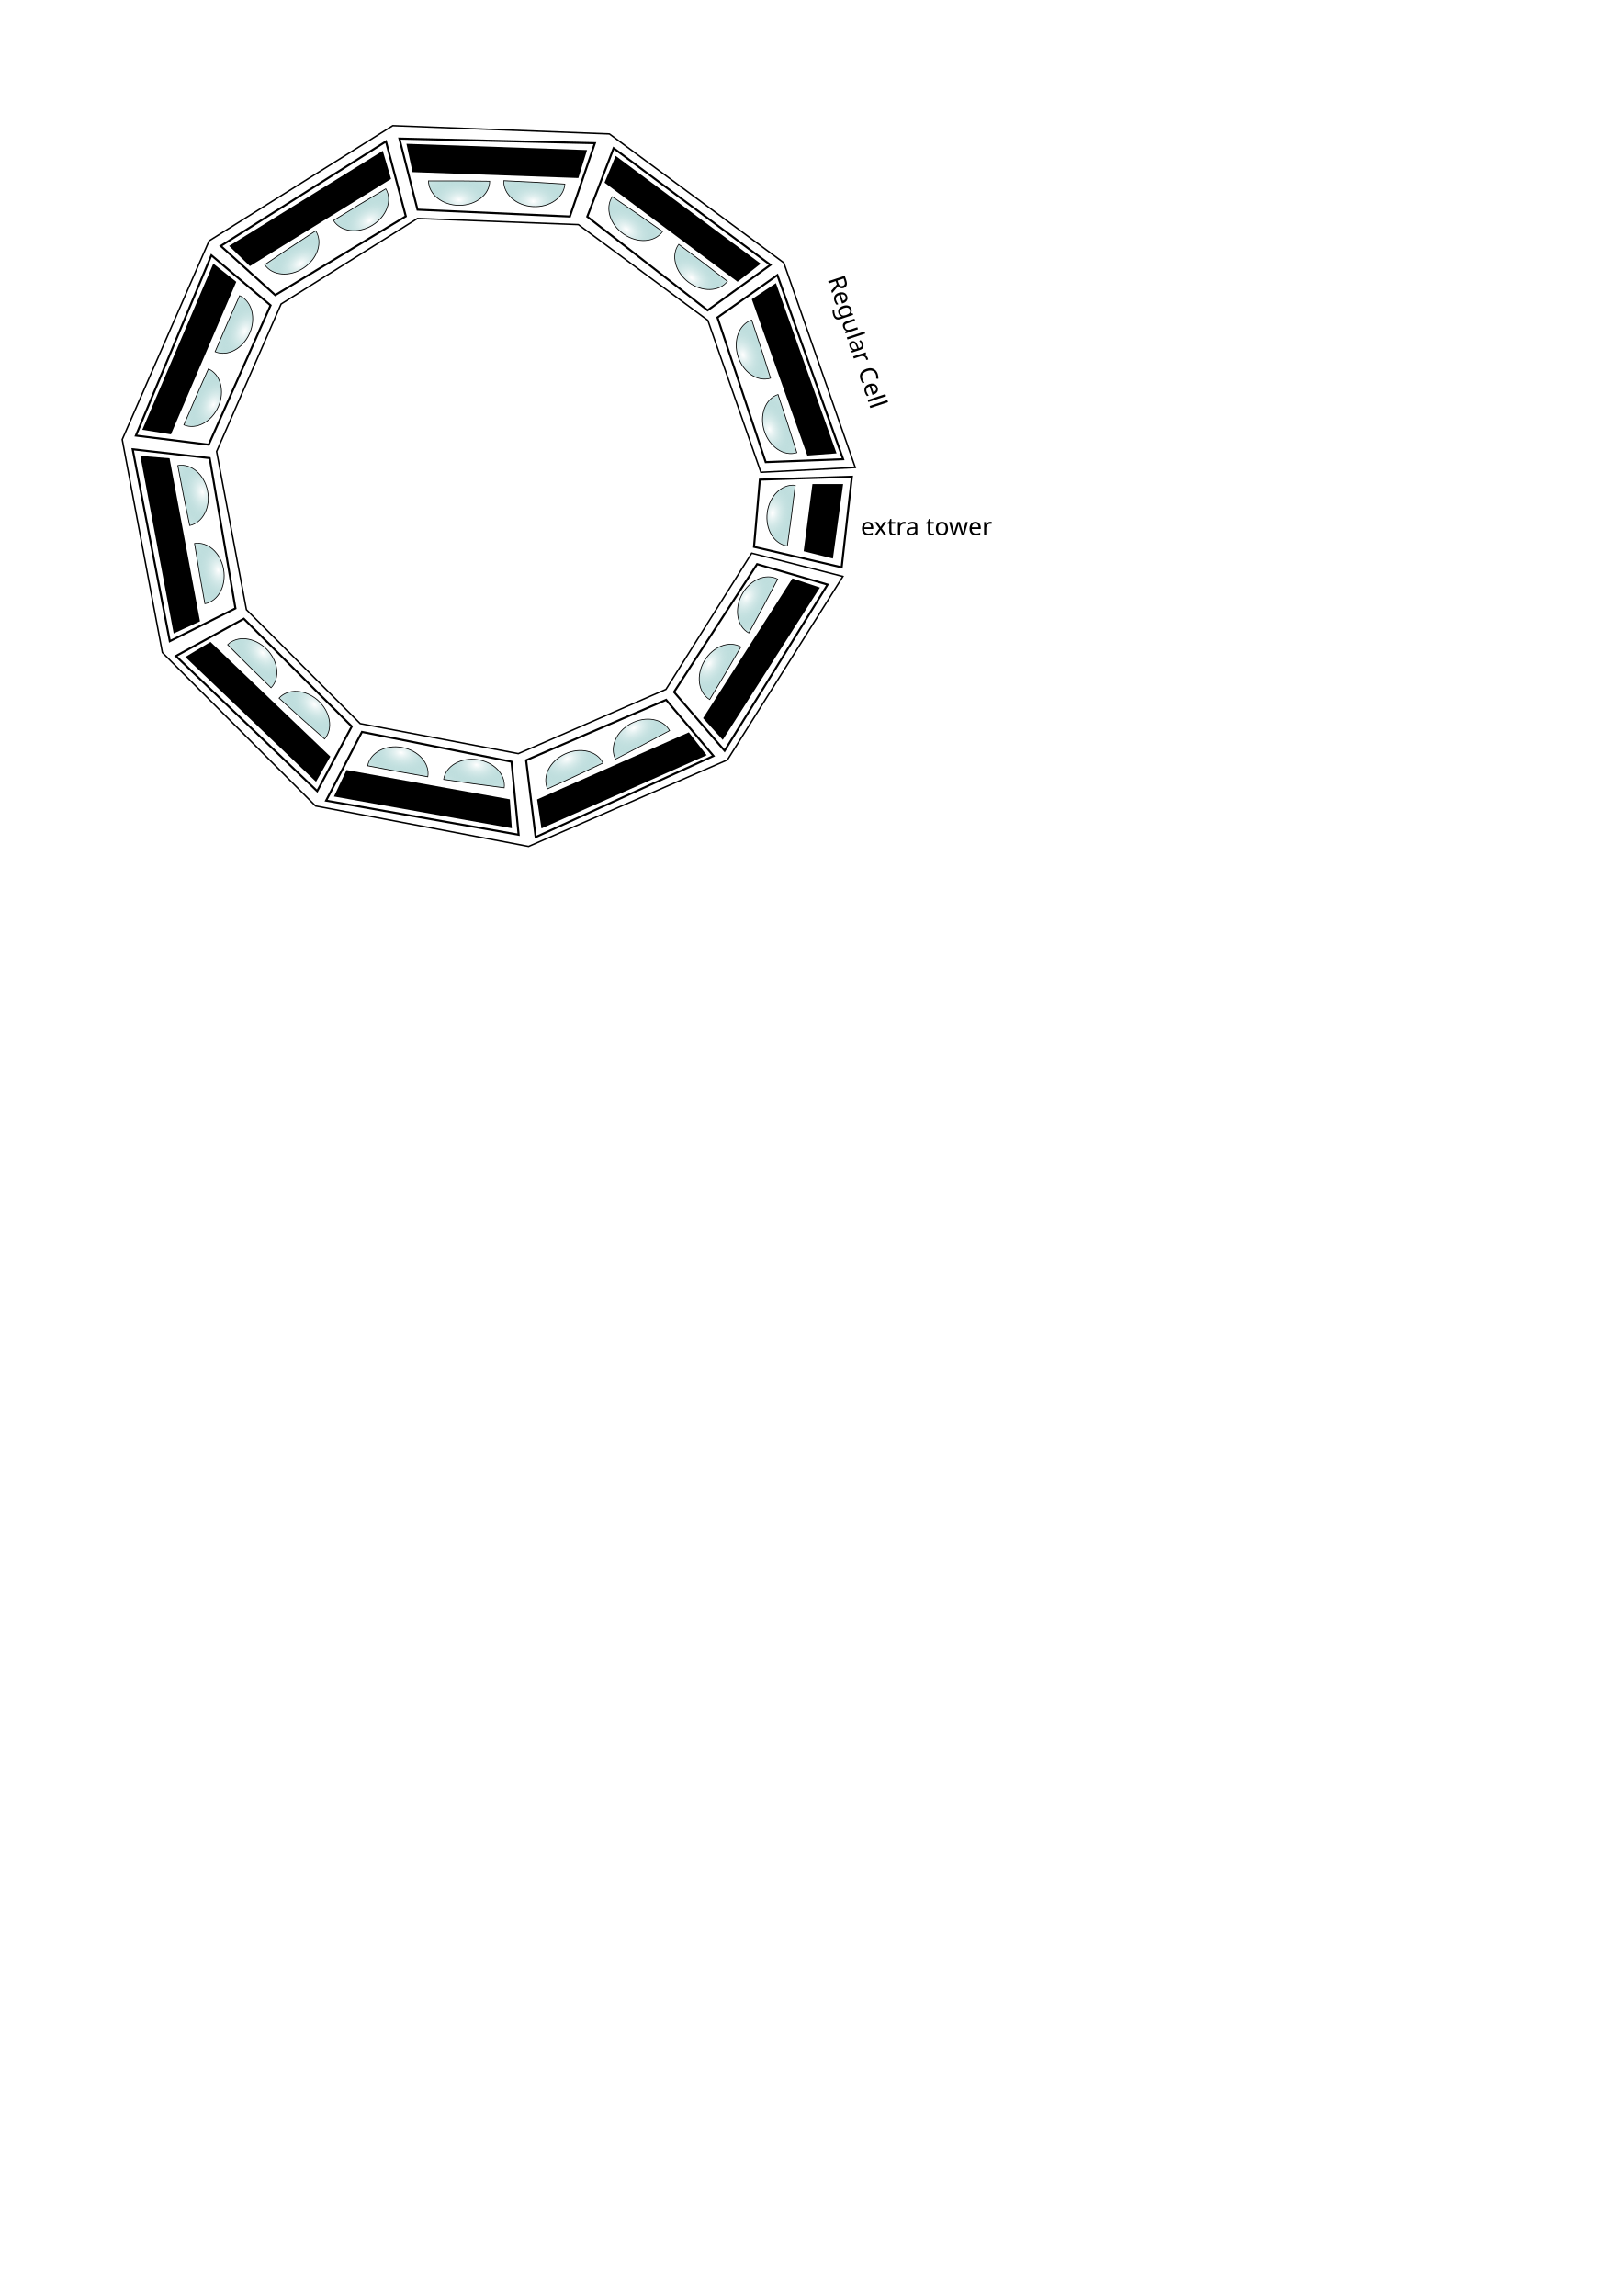
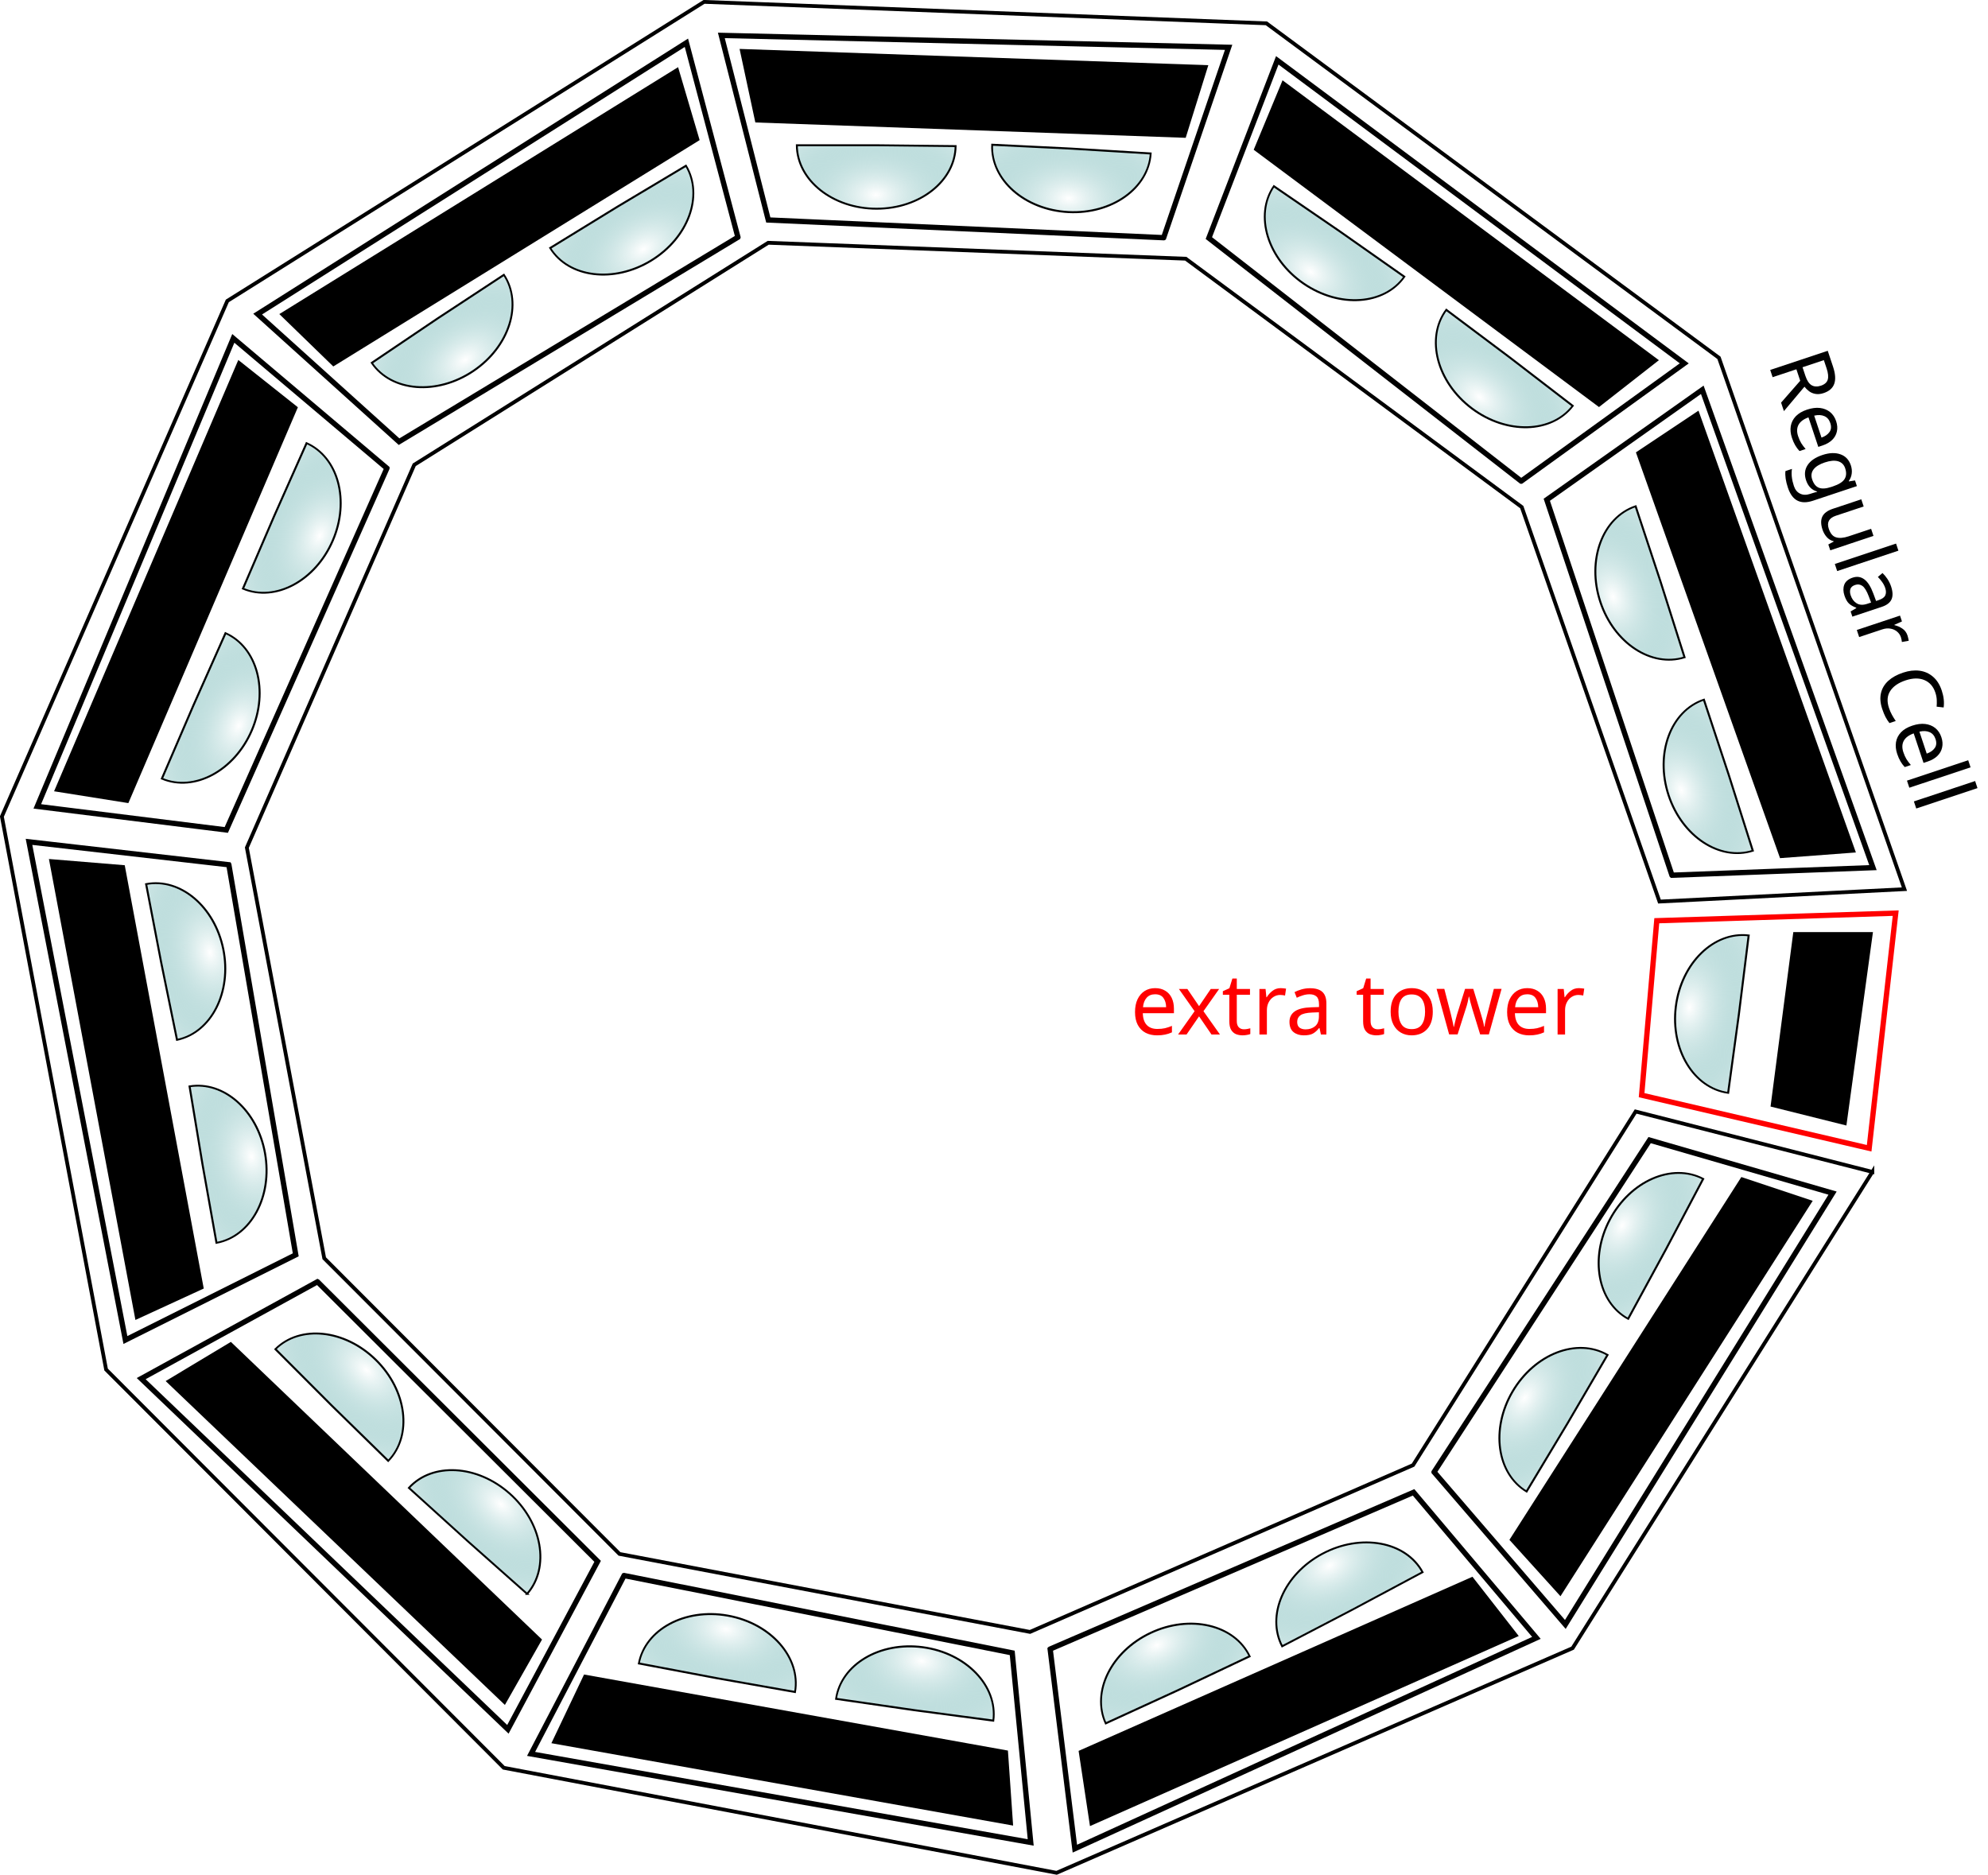
- <svg xmlns="http://www.w3.org/2000/svg" xmlns:xlink="http://www.w3.org/1999/xlink" width="210mm" height="297mm" id="svg19522">
+ <svg xmlns="http://www.w3.org/2000/svg" xmlns:xlink="http://www.w3.org/1999/xlink" width="374.423" height="353.099" id="svg19522" version="1.1">
  <defs id="defs3">
    <linearGradient id="linearGradient10949">
      <stop style="stop-color:#ffffff;stop-opacity:1;" offset="0" id="stop10951" />
      <stop style="stop-color:#007c7a;stop-opacity:0;" offset="1" id="stop10953" />
    </linearGradient>
    <radialGradient xlink:href="#linearGradient10949" id="radialGradient11061" gradientUnits="userSpaceOnUse" gradientTransform="matrix(-6.2963722e-8,-1.081428,1.834868,4.8573744e-6,384.391,635.791)" cx="337.06" cy="-38.792" fx="337.06" fy="-38.792" r="44.427" />
-     <marker orient="auto" refY="0.0" refX="0.0" id="Arrow1Lend" style="overflow:visible;">
-       <path id="path3542" d="M 0.0,0.0 L 5.0,-5.0 L -12.5,0.0 L 5.0,5.0 L 0.0,0.0 z " style="fill-rule:evenodd;stroke:#000000;stroke-width:1.0pt;marker-start:none;" transform="scale(0.8) rotate(180) translate(12.5,0)" />
+     <marker orient="auto" refY="0" refX="0" id="Arrow1Lend" style="overflow:visible">
+       <path id="path3542" d="M 0,0 5,-5 -12.5,0 5,5 0,0 z" style="fill-rule:evenodd;stroke:#000000;stroke-width:1pt;marker-start:none" transform="matrix(-0.8,0,0,-0.8,-10,0)" />
    </marker>
    <radialGradient xlink:href="#linearGradient10949" id="radialGradient3945" gradientUnits="userSpaceOnUse" gradientTransform="matrix(-6.2963722e-8,-1.081428,1.834868,4.8573744e-6,384.391,635.791)" cx="337.06" cy="-38.792" fx="337.06" fy="-38.792" r="44.427" />
    <radialGradient xlink:href="#linearGradient10949" id="radialGradient3949" gradientUnits="userSpaceOnUse" gradientTransform="matrix(-6.2963722e-8,-1.081428,1.834868,4.8573744e-6,384.391,635.791)" cx="337.06" cy="-38.792" fx="337.06" fy="-38.792" r="44.427" />
    <radialGradient xlink:href="#linearGradient10949" id="radialGradient3953" gradientUnits="userSpaceOnUse" gradientTransform="matrix(-6.2963722e-8,-1.081428,1.834868,4.8573744e-6,384.391,635.791)" cx="337.06" cy="-38.792" fx="337.06" fy="-38.792" r="44.427" />
    <radialGradient xlink:href="#linearGradient10949" id="radialGradient3957" gradientUnits="userSpaceOnUse" gradientTransform="matrix(-6.2963722e-8,-1.081428,1.834868,4.8573744e-6,384.391,635.791)" cx="337.06" cy="-38.792" fx="337.06" fy="-38.792" r="44.427" />
    <radialGradient xlink:href="#linearGradient10949" id="radialGradient3967" gradientUnits="userSpaceOnUse" gradientTransform="matrix(-6.2963722e-8,-1.081428,1.834868,4.8573744e-6,384.391,635.791)" cx="337.06" cy="-38.792" fx="337.06" fy="-38.792" r="44.427" />
    <radialGradient xlink:href="#linearGradient10949" id="radialGradient3971" gradientUnits="userSpaceOnUse" gradientTransform="matrix(-6.2963722e-8,-1.081428,1.834868,4.8573744e-6,384.391,635.791)" cx="337.06" cy="-38.792" fx="337.06" fy="-38.792" r="44.427" />
    <radialGradient xlink:href="#linearGradient10949" id="radialGradient3973" gradientUnits="userSpaceOnUse" gradientTransform="matrix(-6.2963722e-8,-1.081428,1.834868,4.8573744e-6,384.391,635.791)" cx="337.06" cy="-38.792" fx="337.06" fy="-38.792" r="44.427" />
-     <radialGradient xlink:href="#linearGradient10949" id="radialGradient3976" gradientUnits="userSpaceOnUse" gradientTransform="matrix(3.2449567e-3,-0.4116018,-0.6246748,-4.922882e-3,199.0293,236.3524)" cx="337.06" cy="-38.792" fx="337.06" fy="-38.792" r="44.427" />
+     <radialGradient xlink:href="#linearGradient10949" id="radialGradient3976" gradientUnits="userSpaceOnUse" gradientTransform="matrix(0.00324496,-0.4116018,-0.6246748,-0.00492288,199.0293,236.3524)" cx="337.06" cy="-38.792" fx="337.06" fy="-38.792" r="44.427" />
    <radialGradient xlink:href="#linearGradient10949" id="radialGradient3994" gradientUnits="userSpaceOnUse" gradientTransform="matrix(-6.2963722e-8,-1.081428,1.834868,4.8573744e-6,384.391,635.791)" cx="337.06" cy="-38.792" fx="337.06" fy="-38.792" r="44.427" />
    <radialGradient xlink:href="#linearGradient10949" id="radialGradient3996" gradientUnits="userSpaceOnUse" gradientTransform="matrix(-6.2963722e-8,-1.081428,1.834868,4.8573744e-6,384.391,635.791)" cx="337.06" cy="-38.792" fx="337.06" fy="-38.792" r="44.427" />
    <radialGradient xlink:href="#linearGradient10949" id="radialGradient3998" gradientUnits="userSpaceOnUse" gradientTransform="matrix(-6.2963722e-8,-1.081428,1.834868,4.8573744e-6,384.391,635.791)" cx="337.06" cy="-38.792" fx="337.06" fy="-38.792" r="44.427" />
    <radialGradient xlink:href="#linearGradient10949" id="radialGradient4000" gradientUnits="userSpaceOnUse" gradientTransform="matrix(-6.2963722e-8,-1.081428,1.834868,4.8573744e-6,384.391,635.791)" cx="337.06" cy="-38.792" fx="337.06" fy="-38.792" r="44.427" />
    <radialGradient xlink:href="#linearGradient10949" id="radialGradient4002" gradientUnits="userSpaceOnUse" gradientTransform="matrix(-6.2963722e-8,-1.081428,1.834868,4.8573744e-6,384.391,635.791)" cx="337.06" cy="-38.792" fx="337.06" fy="-38.792" r="44.427" />
    <radialGradient xlink:href="#linearGradient10949" id="radialGradient4004" gradientUnits="userSpaceOnUse" gradientTransform="matrix(-0.275529,0.3057947,0.4640958,0.4181601,264.6177,257.5565)" cx="337.06" cy="-38.792" fx="337.06" fy="-38.792" r="44.427" />
    <radialGradient xlink:href="#linearGradient10949" id="radialGradient4006" gradientUnits="userSpaceOnUse" gradientTransform="matrix(-6.2963722e-8,-1.081428,1.834868,4.8573744e-6,384.391,635.791)" cx="337.06" cy="-38.792" fx="337.06" fy="-38.792" r="44.427" />
    <radialGradient xlink:href="#linearGradient10949" id="radialGradient4008" gradientUnits="userSpaceOnUse" gradientTransform="matrix(-6.2963722e-8,-1.081428,1.834868,4.8573744e-6,384.391,635.791)" cx="337.06" cy="-38.792" fx="337.06" fy="-38.792" r="44.427" />
    <radialGradient xlink:href="#linearGradient10949" id="radialGradient4018" gradientUnits="userSpaceOnUse" gradientTransform="matrix(-6.2963722e-8,-1.081428,1.834868,4.8573744e-6,384.391,635.791)" cx="337.06" cy="-38.792" fx="337.06" fy="-38.792" r="44.427" />
    <radialGradient xlink:href="#linearGradient10949" id="radialGradient4020" gradientUnits="userSpaceOnUse" gradientTransform="matrix(0.1912603,0.3644806,0.5531595,-0.2902711,266.7622,221.8548)" cx="337.06" cy="-38.792" fx="337.06" fy="-38.792" r="44.427" />
    <radialGradient xlink:href="#linearGradient10949" id="radialGradient4022" gradientUnits="userSpaceOnUse" gradientTransform="matrix(-6.2963722e-8,-1.081428,1.834868,4.8573744e-6,384.391,635.791)" cx="337.06" cy="-38.792" fx="337.06" fy="-38.792" r="44.427" />
    <radialGradient xlink:href="#linearGradient10949" id="radialGradient4024" gradientUnits="userSpaceOnUse" gradientTransform="matrix(-6.2963722e-8,-1.081428,1.834868,4.8573744e-6,384.391,635.791)" cx="337.06" cy="-38.792" fx="337.06" fy="-38.792" r="44.427" />
  </defs>
-   <g id="layer1">
-     <path id="path20043" style="fill:none;fill-opacity:1;stroke:#000000;stroke-width:0.709;stroke-miterlimit:4;stroke-dashoffset:0;stroke-opacity:1;stroke-dasharray:none" d="M 412.033,281.815 L 367.45,270.438 L 325.53,337.042 L 253.375,368.458 L 176.06,353.769 L 120.454,298.079 L 105.882,220.743 L 137.407,148.635 L 204.074,106.815 L 282.714,109.817 L 345.999,156.597 L 371.935,230.898 L 418.074,228.561 L 383.142,128.49 L 297.908,65.485 L 191.992,61.442 L 102.202,117.766 L 59.743,214.883 L 79.37,319.043 L 154.262,394.048 L 258.392,413.832 L 355.574,371.519 L 412.033,281.815 z" />
-     <path style="fill:none;fill-rule:evenodd;stroke:#000000;stroke-width:1px;stroke-linecap:butt;stroke-linejoin:miter;stroke-opacity:1" d="M 374.286,225.934 L 412.143,224.505 L 380,134.505 L 350.714,155.219 L 374.286,225.934 z" id="path20051" />
+   <g id="layer1" transform="translate(-59.38877,-61.08728)">
+     <path id="path20043" style="fill:none;stroke:#000000;stroke-width:0.709;stroke-miterlimit:4;stroke-opacity:1;stroke-dasharray:none;stroke-dashoffset:0" d="m 412.033,281.815 -44.583,-11.377 -41.92,66.604 -72.155,31.416 -77.315,-14.689 -55.606,-55.69 -14.573,-77.337 31.525,-72.108 66.667,-41.82 78.641,3.002 63.285,46.78 25.936,74.301 46.139,-2.337 -34.932,-100.072 -85.234,-63.005 -105.916,-4.043 -89.789,56.324 -42.459,97.117 19.627,104.16 74.892,75.005 104.13,19.784 97.181,-42.313 56.459,-89.704 z" />
+     <path style="fill:none;stroke:#000000;stroke-width:1px;stroke-linecap:butt;stroke-linejoin:miter;stroke-opacity:1" d="m 374.286,225.934 37.857,-1.429 -32.143,-90 -29.286,20.714 23.571,70.714 z" id="path20051" />
    <use x="0" y="0" xlink:href="#path20051" id="use20053" transform="matrix(0.8321967,-0.5544805,0.5544805,0.8321967,-90.86321,171.2198)" width="744.094" height="1052.362" />
    <use x="0" y="0" xlink:href="#path20051" id="use20055" transform="matrix(0.3583753,-0.9335777,0.9335777,0.3583753,-66.50631,374.312)" width="744.094" height="1052.362" />
    <use x="0" y="0" xlink:href="#use20053" id="use20057" transform="matrix(0.3583753,-0.9335777,0.9335777,0.3583753,-67.2206,374.312)" width="744.094" height="1052.362" />
    <use x="0" y="0" xlink:href="#path20051" id="use20059" transform="matrix(-0.7387183,-0.6740142,0.6740142,-0.7387183,256.4686,568.4565)" width="744.094" height="1052.362" />
    <use x="0" y="0" xlink:href="#use20053" id="use20061" transform="matrix(-0.7387183,-0.6740142,0.6740142,-0.7387183,255.7543,569.1708)" width="744.094" height="1052.362" />
    <use x="0" y="0" xlink:href="#use20055" id="use20063" transform="matrix(-0.7387183,-0.6740142,0.6740142,-0.7387183,253.6115,568.4565)" width="744.094" height="1052.362" />
    <use x="0" y="0" xlink:href="#use20057" id="use20065" transform="matrix(-0.7387183,-0.6740142,0.6740142,-0.7387183,252.1829,569.6759)" width="744.094" height="1052.362" />
    <use x="0" y="0" xlink:href="#use20063" id="use20067" transform="matrix(0.370211,-0.9289478,0.9289478,0.370211,-67.96181,370.412)" width="744.094" height="1052.362" />
    <use x="0" y="0" xlink:href="#use20065" id="use20069" transform="matrix(0.370211,-0.9289478,0.9289478,0.370211,-68.431,370.225)" width="744.094" height="1052.362" />
-     <path style="fill:none;fill-rule:evenodd;stroke:#000000;stroke-width:1px;stroke-linecap:butt;stroke-linejoin:miter;stroke-opacity:1" d="M 371.429,234.505 L 416.429,233.076 L 411.429,277.362 L 368.571,267.362 L 371.429,234.505 z" id="path20071" />
-     <text xml:space="preserve" style="font-size:12px;font-style:normal;font-variant:normal;font-weight:normal;font-stretch:normal;fill:#000000;fill-opacity:1;stroke:none;stroke-width:1px;stroke-linecap:butt;stroke-linejoin:miter;stroke-opacity:1;font-family:Sans;-inkscape-font-specification:Sans" x="257.235" y="-340.621" id="text21644" transform="matrix(0.3159357,0.9487806,-0.9487806,0.3159357,0,0)">
-       <tspan id="tspan21646" x="257.235" y="-340.621">Regular Cell</tspan>
+     <path style="fill:none;stroke:#ff0000;stroke-width:1px;stroke-linecap:butt;stroke-linejoin:miter;stroke-opacity:1" d="m 371.429,234.505 45,-1.429 -5,44.286 -42.857,-10 2.857,-32.857 z" id="path20071" />
+     <text xml:space="preserve" style="font-size:12px;font-style:normal;font-variant:normal;font-weight:normal;font-stretch:normal;fill:#000000;fill-opacity:1;stroke:none;font-family:Sans;-inkscape-font-specification:Sans" x="246.622" y="-331.356" id="text21644" transform="matrix(0.3159357,0.9487806,-0.9487806,0.3159357,0,0)">
+       <tspan id="tspan21646" x="246.622" y="-331.356" style="font-size:16px">Regular Cell</tspan>
    </text>
-     <text xml:space="preserve" style="font-size:12px;font-style:normal;font-variant:normal;font-weight:normal;font-stretch:normal;fill:#000000;fill-opacity:1;stroke:none;stroke-width:1px;stroke-linecap:butt;stroke-linejoin:miter;stroke-opacity:1;font-family:Sans;-inkscape-font-specification:Sans" x="420.714" y="261.648" id="text21648">
-       <tspan id="tspan21650" x="420.714" y="261.648">extra tower</tspan>
+     <text xml:space="preserve" style="font-size:12px;font-style:normal;font-variant:normal;font-weight:normal;font-stretch:normal;fill:#ff0000;fill-opacity:1;stroke:none;font-family:Sans;-inkscape-font-specification:Sans" x="272.286" y="255.934" id="text21648">
+       <tspan id="tspan21650" x="272.286" y="255.934" style="font-size:16px;fill:#ff0000">extra tower</tspan>
    </text>
    <use x="0" y="0" xlink:href="#use11079" id="use11091" transform="matrix(-1,0,0,1,1034.601,-834.2857)" width="744.094" height="1052.362" />
    <use x="0" y="0" xlink:href="#use11079" id="use3136" transform="matrix(-1,0,0,1,964.6009,-875)" width="744.094" height="1052.362" />
    <use x="0" y="0" xlink:href="#use11079" id="use3138" transform="matrix(-1,0,0,1,1028.172,-815.7143)" width="744.094" height="1052.362" />
    <use x="0" y="0" xlink:href="#use10963" id="use10965" transform="translate(252.1429,-789.2857)" width="744.094" height="1052.362" />
-     <path style="fill:url(#radialGradient11061);fill-opacity:1;stroke:#000000;stroke-width:0.999;stroke-miterlimit:4;stroke-dasharray:none;stroke-dashoffset:0;stroke-opacity:1" id="path10947" d="M 357.14,246.994 A 43.929,31.429 0 0 1 269.286,246.78 L 313.214,246.648 z" transform="matrix(4.4957227e-2,-0.3374759,-0.3772883,-5.0260896e-2,465.8703,370.2106)" />
-     <path style="opacity:1;fill:#000000;fill-opacity:1;fill-rule:nonzero;stroke:none;stroke-width:0.7;stroke-linecap:round;stroke-linejoin:round;stroke-miterlimit:4;stroke-dasharray:none;stroke-dashoffset:0;stroke-opacity:1" d="M 367.5,146.291 L 379.286,138.434 L 408.929,221.648 L 394.643,222.719 L 367.5,146.291 z" id="path3144" />
-     <path id="path3922" d="M 295.513,89.294 L 300.947,76.213 L 371.829,128.929 L 360.546,137.758 L 295.513,89.294 z" style="opacity:1;fill:#000000;fill-opacity:1;fill-rule:nonzero;stroke:none;stroke-width:0.7;stroke-linecap:round;stroke-linejoin:round;stroke-miterlimit:4;stroke-dasharray:none;stroke-dashoffset:0;stroke-opacity:1" />
-     <path id="path3927" d="M 201.651,84.153 L 198.683,70.302 L 286.967,73.367 L 282.705,87.044 L 201.651,84.153 z" style="opacity:1;fill:#000000;fill-opacity:1;fill-rule:nonzero;stroke:none;stroke-width:0.7;stroke-linecap:round;stroke-linejoin:round;stroke-miterlimit:4;stroke-dasharray:none;stroke-dashoffset:0;stroke-opacity:1" />
-     <path style="opacity:1;fill:#000000;fill-opacity:1;fill-rule:nonzero;stroke:none;stroke-width:0.7;stroke-linecap:round;stroke-linejoin:round;stroke-miterlimit:4;stroke-dasharray:none;stroke-dashoffset:0;stroke-opacity:1" d="M 122.161,130.109 L 111.998,120.243 L 187.102,73.738 L 191.158,87.478 L 122.161,130.109 z" id="path3929" />
-     <path id="path3931" d="M 83.564,212.351 L 69.576,210.124 L 104.272,128.887 L 115.492,137.794 L 83.564,212.351 z" style="opacity:1;fill:#000000;fill-opacity:1;fill-rule:nonzero;stroke:none;stroke-width:0.7;stroke-linecap:round;stroke-linejoin:round;stroke-miterlimit:4;stroke-dasharray:none;stroke-dashoffset:0;stroke-opacity:1" />
-     <path style="opacity:1;fill:#000000;fill-opacity:1;fill-rule:nonzero;stroke:none;stroke-width:0.7;stroke-linecap:round;stroke-linejoin:round;stroke-miterlimit:4;stroke-dasharray:none;stroke-dashoffset:0;stroke-opacity:1" d="M 97.762,303.78 L 84.894,309.701 L 68.604,222.88 L 82.882,224.051 L 97.762,303.78 z" id="path3933" />
-     <path style="opacity:1;fill:#000000;fill-opacity:1;fill-rule:nonzero;stroke:none;stroke-width:0.7;stroke-linecap:round;stroke-linejoin:round;stroke-miterlimit:4;stroke-dasharray:none;stroke-dashoffset:0;stroke-opacity:1" d="M 161.475,369.896 L 154.48,382.213 L 90.59,321.209 L 102.869,313.83 L 161.475,369.896 z" id="path3935" />
-     <path id="path3937" d="M 249.222,390.805 L 250.202,404.935 L 163.239,389.417 L 169.392,376.48 L 249.222,390.805 z" style="opacity:1;fill:#000000;fill-opacity:1;fill-rule:nonzero;stroke:none;stroke-width:0.7;stroke-linecap:round;stroke-linejoin:round;stroke-miterlimit:4;stroke-dasharray:none;stroke-dashoffset:0;stroke-opacity:1" />
-     <path id="path3939" d="M 336.713,358.067 L 345.432,369.23 L 264.676,405.032 L 262.536,390.867 L 336.713,358.067 z" style="opacity:1;fill:#000000;fill-opacity:1;fill-rule:nonzero;stroke:none;stroke-width:0.7;stroke-linecap:round;stroke-linejoin:round;stroke-miterlimit:4;stroke-dasharray:none;stroke-dashoffset:0;stroke-opacity:1" />
-     <path style="opacity:1;fill:#000000;fill-opacity:1;fill-rule:nonzero;stroke:none;stroke-width:0.7;stroke-linecap:round;stroke-linejoin:round;stroke-miterlimit:4;stroke-dasharray:none;stroke-dashoffset:0;stroke-opacity:1" d="M 387.358,282.779 L 400.795,287.262 L 353.289,361.737 L 343.676,351.116 L 387.358,282.779 z" id="path3941" />
-     <path transform="matrix(-0.104022,-0.3241767,-0.3624202,0.1162936,506.9655,279.922)" d="M 357.14,246.994 A 43.929,31.429 0 0 1 269.286,246.78 L 313.214,246.648 z" id="path3943" style="fill:url(#radialGradient3945);fill-opacity:1;stroke:#000000;stroke-width:0.999;stroke-miterlimit:4;stroke-dasharray:none;stroke-dashoffset:0;stroke-opacity:1" />
-     <path style="fill:url(#radialGradient3949);fill-opacity:1;stroke:#000000;stroke-width:0.999;stroke-miterlimit:4;stroke-dasharray:none;stroke-dashoffset:0;stroke-opacity:1" id="path3947" d="M 357.14,246.994 A 43.929,31.429 0 0 1 269.286,246.78 L 313.214,246.648 z" transform="matrix(-0.104022,-0.3241767,-0.3624202,0.1162936,494.1083,243.4934)" />
-     <path transform="matrix(-0.2705715,-0.206645,-0.2310232,0.3024912,485.474,118.5324)" d="M 357.14,246.994 A 43.929,31.429 0 0 1 269.286,246.78 L 313.214,246.648 z" id="path3951" style="fill:url(#radialGradient3953);fill-opacity:1;stroke:#000000;stroke-width:0.999;stroke-miterlimit:4;stroke-dasharray:none;stroke-dashoffset:0;stroke-opacity:1" />
-     <path style="fill:url(#radialGradient3957);fill-opacity:1;stroke:#000000;stroke-width:0.999;stroke-miterlimit:4;stroke-dasharray:none;stroke-dashoffset:0;stroke-opacity:1" id="path3955" d="M 357.14,246.994 A 43.929,31.429 0 0 1 269.286,246.78 L 313.214,246.648 z" transform="matrix(-0.2792146,-0.1948085,-0.2177902,0.3121538,452.8164,88.63323)" />
-     <path style="fill:url(#radialGradient3967);fill-opacity:1;stroke:#000000;stroke-width:0.999;stroke-miterlimit:4;stroke-dasharray:none;stroke-dashoffset:0;stroke-opacity:1" id="path3959" d="M 357.14,246.994 A 43.929,31.429 0 0 1 269.286,246.78 L 313.214,246.648 z" transform="matrix(-0.33989,-1.964612e-2,-2.1963792e-2,0.3799871,373.0638,1.511173)" />
-     <path style="fill:url(#radialGradient3976);fill-opacity:1;stroke:#000000;stroke-width:0.36;stroke-miterlimit:4;stroke-dasharray:none;stroke-dashoffset:0;stroke-opacity:1" d="M 209.467,88.441 C 209.506,95.044 216.246,100.405 224.502,100.398 C 232.677,100.39 239.285,95.143 239.371,88.605 L 224.43,88.444 L 209.467,88.441 z" id="path3961" />
-     <path style="fill:url(#radialGradient3971);fill-opacity:1;stroke:#000000;stroke-width:0.999;stroke-miterlimit:4;stroke-dasharray:none;stroke-dashoffset:0;stroke-opacity:1" id="path3963" d="M 357.14,246.994 A 43.929,31.429 0 0 1 269.286,246.78 L 313.214,246.648 z" transform="matrix(-0.2916861,0.1755856,0.1962997,0.3260967,218.6964,-35.44987)" />
-     <path transform="matrix(-0.2838589,0.1879767,0.2101525,0.317346,178.8805,-16.08056)" d="M 357.14,246.994 A 43.929,31.429 0 0 1 269.286,246.78 L 313.214,246.648 z" id="path3965" style="fill:url(#radialGradient3973);fill-opacity:1;stroke:#000000;stroke-width:0.999;stroke-miterlimit:4;stroke-dasharray:none;stroke-dashoffset:0;stroke-opacity:1" />
-     <path style="fill:url(#radialGradient3994);fill-opacity:1;stroke:#000000;stroke-width:0.999;stroke-miterlimit:4;stroke-dasharray:none;stroke-dashoffset:0;stroke-opacity:1" id="path3978" d="M 357.14,246.994 A 43.929,31.429 0 0 1 269.286,246.78 L 313.214,246.648 z" transform="matrix(-0.1372679,0.3115584,0.3483133,0.1534615,68.13814,22.78376)" />
-     <path transform="matrix(-0.1372679,0.3115584,0.3483133,0.1534615,52.87251,58.5693)" d="M 357.14,246.994 A 43.929,31.429 0 0 1 269.286,246.78 L 313.214,246.648 z" id="path3980" style="fill:url(#radialGradient3996);fill-opacity:1;stroke:#000000;stroke-width:0.999;stroke-miterlimit:4;stroke-dasharray:none;stroke-dashoffset:0;stroke-opacity:1" />
-     <path style="fill:url(#radialGradient3998);fill-opacity:1;stroke:#000000;stroke-width:0.999;stroke-miterlimit:4;stroke-dasharray:none;stroke-dashoffset:0;stroke-opacity:1" id="path3982" d="M 357.14,246.994 A 43.929,31.429 0 0 1 269.286,246.78 L 313.214,246.648 z" transform="matrix(6.5322501e-2,0.3341318,0.3735499,-7.3028701e-2,-22.8659,155.6474)" />
-     <path transform="matrix(5.6827122e-2,0.335681,0.3752818,-6.353114e-2,-12.82389,190.9835)" d="M 357.14,246.994 A 43.929,31.429 0 0 1 269.286,246.78 L 313.214,246.648 z" id="path3984" style="fill:url(#radialGradient4000);fill-opacity:1;stroke:#000000;stroke-width:0.999;stroke-miterlimit:4;stroke-dasharray:none;stroke-dashoffset:0;stroke-opacity:1" />
-     <path transform="matrix(0.2412597,0.2402184,0.2685573,-0.2697215,-19.98008,317.0698)" d="M 357.14,246.994 A 43.929,31.429 0 0 1 269.286,246.78 L 313.214,246.648 z" id="path3986" style="fill:url(#radialGradient4002);fill-opacity:1;stroke:#000000;stroke-width:0.999;stroke-miterlimit:4;stroke-dasharray:none;stroke-dashoffset:0;stroke-opacity:1" />
-     <path id="path3988" d="M 158.668,361.294 C 163.02,356.328 161.534,347.844 155.353,342.372 C 149.231,336.954 140.806,336.495 136.404,341.33 L 147.475,351.363 L 158.668,361.294 z" style="fill:url(#radialGradient4004);fill-opacity:1;stroke:#000000;stroke-width:0.36;stroke-miterlimit:4;stroke-dasharray:none;stroke-dashoffset:0;stroke-opacity:1" />
-     <path transform="matrix(0.3347329,6.2168461e-2,6.9502586e-2,-0.3742219,72.4174,450.0041)" d="M 357.14,246.994 A 43.929,31.429 0 0 1 269.286,246.78 L 313.214,246.648 z" id="path3990" style="fill:url(#radialGradient4006);fill-opacity:1;stroke:#000000;stroke-width:0.999;stroke-miterlimit:4;stroke-dasharray:none;stroke-dashoffset:0;stroke-opacity:1" />
-     <path style="fill:url(#radialGradient4008);fill-opacity:1;stroke:#000000;stroke-width:0.999;stroke-miterlimit:4;stroke-dasharray:none;stroke-dashoffset:0;stroke-opacity:1" id="path3992" d="M 357.14,246.994 A 43.929,31.429 0 0 1 269.286,246.78 L 313.214,246.648 z" transform="matrix(0.3370984,4.7704384e-2,5.3332189e-2,-0.3768664,112.9153,461.2165)" />
-     <path style="fill:url(#radialGradient4018);fill-opacity:1;stroke:#000000;stroke-width:0.999;stroke-miterlimit:4;stroke-dasharray:none;stroke-dashoffset:0;stroke-opacity:1" id="path4010" d="M 357.14,246.994 A 43.929,31.429 0 0 1 269.286,246.78 L 313.214,246.648 z" transform="matrix(0.3089803,-0.1429766,-0.1598438,-0.3454311,223.8812,509.4291)" />
-     <path style="fill:url(#radialGradient4020);fill-opacity:1;stroke:#000000;stroke-width:0.36;stroke-miterlimit:4;stroke-dasharray:none;stroke-dashoffset:0;stroke-opacity:1" d="M 327.317,357.206 C 324.168,351.401 315.696,349.853 308.42,353.753 C 301.215,357.615 297.862,365.358 300.87,371.165 L 314.121,364.26 L 327.317,357.206 z" id="path4012" />
-     <path style="fill:url(#radialGradient4022);fill-opacity:1;stroke:#000000;stroke-width:0.999;stroke-miterlimit:4;stroke-dasharray:none;stroke-dashoffset:0;stroke-opacity:1" id="path4014" d="M 357.14,246.994 A 43.929,31.429 0 0 1 269.286,246.78 L 313.214,246.648 z" transform="matrix(0.174398,-0.2923976,-0.3268922,-0.194972,380.6093,468.8687)" />
-     <path transform="matrix(0.161652,-0.2996326,-0.3349806,-0.1807224,405.1707,434.7728)" d="M 357.14,246.994 A 43.929,31.429 0 0 1 269.286,246.78 L 313.214,246.648 z" id="path4016" style="fill:url(#radialGradient4024);fill-opacity:1;stroke:#000000;stroke-width:0.999;stroke-miterlimit:4;stroke-dasharray:none;stroke-dashoffset:0;stroke-opacity:1" />
-     <path style="opacity:1;fill:#000000;fill-opacity:1;fill-rule:nonzero;stroke:none;stroke-width:0.7;stroke-linecap:round;stroke-linejoin:round;stroke-miterlimit:4;stroke-dasharray:none;stroke-dashoffset:0;stroke-opacity:1" d="M 397.143,236.648 L 412.143,236.648 L 407.143,273.076 L 392.857,269.505 L 397.143,236.648 z" id="path4026" />
+     <path style="fill:url(#radialGradient11061);fill-opacity:1;stroke:#000000;stroke-width:0.999;stroke-miterlimit:4;stroke-opacity:1;stroke-dasharray:none;stroke-dashoffset:0" id="path10947" d="m 357.14,246.994 c -0.267,17.356 -20.151,31.272 -44.41,31.08 -23.999,-0.189 -43.343,-14.124 -43.444,-31.294 l 43.928,-0.132 z" transform="matrix(0.04495723,-0.3374759,-0.3772883,-0.0502609,465.8703,370.2106)" />
+     <path style="fill:#000000;fill-opacity:1;fill-rule:nonzero;stroke:none" d="m 367.5,146.291 11.786,-7.857 29.643,83.214 -14.286,1.071 -27.143,-76.429 z" id="path3144" />
+     <path id="path3922" d="m 295.513,89.294 5.433,-13.081 70.882,52.717 -11.282,8.828 -65.033,-48.464 z" style="fill:#000000;fill-opacity:1;fill-rule:nonzero;stroke:none" />
+     <path id="path3927" d="m 201.651,84.153 -2.968,-13.85 88.283,3.064 -4.262,13.677 -81.054,-2.891 z" style="fill:#000000;fill-opacity:1;fill-rule:nonzero;stroke:none" />
+     <path style="fill:#000000;fill-opacity:1;fill-rule:nonzero;stroke:none" d="m 122.161,130.109 -10.163,-9.866 75.104,-46.505 4.056,13.74 -68.997,42.632 z" id="path3929" />
+     <path id="path3931" d="m 83.564,212.351 -13.989,-2.227 34.696,-81.237 11.22,8.907 -31.927,74.557 z" style="fill:#000000;fill-opacity:1;fill-rule:nonzero;stroke:none" />
+     <path style="fill:#000000;fill-opacity:1;fill-rule:nonzero;stroke:none" d="m 97.762,303.78 -12.868,5.921 -16.29,-86.821 14.278,1.172 14.88,79.729 z" id="path3933" />
+     <path style="fill:#000000;fill-opacity:1;fill-rule:nonzero;stroke:none" d="m 161.475,369.896 -6.995,12.317 -63.89,-61.003 12.279,-7.38 58.606,56.066 z" id="path3935" />
+     <path id="path3937" d="m 249.222,390.805 0.979,14.131 -86.963,-15.518 6.153,-12.937 79.83,14.325 z" style="fill:#000000;fill-opacity:1;fill-rule:nonzero;stroke:none" />
+     <path id="path3939" d="m 336.713,358.067 8.719,11.163 -80.756,35.802 -2.14,-14.165 74.177,-32.8 z" style="fill:#000000;fill-opacity:1;fill-rule:nonzero;stroke:none" />
+     <path style="fill:#000000;fill-opacity:1;fill-rule:nonzero;stroke:none" d="m 387.358,282.779 13.437,4.483 -47.506,74.475 -9.614,-10.621 43.682,-68.337 z" id="path3941" />
+     <path transform="matrix(-0.104022,-0.3241767,-0.3624202,0.1162936,506.9655,279.922)" d="m 357.14,246.994 c -0.267,17.356 -20.151,31.272 -44.41,31.08 -23.999,-0.189 -43.343,-14.124 -43.444,-31.294 l 43.928,-0.132 z" id="path3943" style="fill:url(#radialGradient3945);fill-opacity:1;stroke:#000000;stroke-width:0.999;stroke-miterlimit:4;stroke-opacity:1;stroke-dasharray:none;stroke-dashoffset:0" />
+     <path style="fill:url(#radialGradient3949);fill-opacity:1;stroke:#000000;stroke-width:0.999;stroke-miterlimit:4;stroke-opacity:1;stroke-dasharray:none;stroke-dashoffset:0" id="path3947" d="m 357.14,246.994 c -0.267,17.356 -20.151,31.272 -44.41,31.08 -23.999,-0.189 -43.343,-14.124 -43.444,-31.294 l 43.928,-0.132 z" transform="matrix(-0.104022,-0.3241767,-0.3624202,0.1162936,494.1083,243.4934)" />
+     <path transform="matrix(-0.2705715,-0.206645,-0.2310232,0.3024912,485.474,118.5324)" d="m 357.14,246.994 c -0.267,17.356 -20.151,31.272 -44.41,31.08 -23.999,-0.189 -43.343,-14.124 -43.444,-31.294 l 43.928,-0.132 z" id="path3951" style="fill:url(#radialGradient3953);fill-opacity:1;stroke:#000000;stroke-width:0.999;stroke-miterlimit:4;stroke-opacity:1;stroke-dasharray:none;stroke-dashoffset:0" />
+     <path style="fill:url(#radialGradient3957);fill-opacity:1;stroke:#000000;stroke-width:0.999;stroke-miterlimit:4;stroke-opacity:1;stroke-dasharray:none;stroke-dashoffset:0" id="path3955" d="m 357.14,246.994 c -0.267,17.356 -20.151,31.272 -44.41,31.08 -23.999,-0.189 -43.343,-14.124 -43.444,-31.294 l 43.928,-0.132 z" transform="matrix(-0.2792146,-0.1948085,-0.2177902,0.3121538,452.8164,88.63323)" />
+     <path style="fill:url(#radialGradient3967);fill-opacity:1;stroke:#000000;stroke-width:0.999;stroke-miterlimit:4;stroke-opacity:1;stroke-dasharray:none;stroke-dashoffset:0" id="path3959" d="m 357.14,246.994 c -0.267,17.356 -20.151,31.272 -44.41,31.08 -23.999,-0.189 -43.343,-14.124 -43.444,-31.294 l 43.928,-0.132 z" transform="matrix(-0.33989,-0.01964612,-0.02196379,0.3799871,373.0638,1.511173)" />
+     <path style="fill:url(#radialGradient3976);fill-opacity:1;stroke:#000000;stroke-width:0.36;stroke-miterlimit:4;stroke-opacity:1;stroke-dasharray:none;stroke-dashoffset:0" d="m 209.467,88.441 c 0.039,6.603 6.779,11.964 15.035,11.957 8.175,-0.008 14.783,-5.254 14.869,-11.793 l -14.941,-0.161 -14.963,-0.003 z" id="path3961" />
+     <path style="fill:url(#radialGradient3971);fill-opacity:1;stroke:#000000;stroke-width:0.999;stroke-miterlimit:4;stroke-opacity:1;stroke-dasharray:none;stroke-dashoffset:0" id="path3963" d="m 357.14,246.994 c -0.267,17.356 -20.151,31.272 -44.41,31.08 -23.999,-0.189 -43.343,-14.124 -43.444,-31.294 l 43.928,-0.132 z" transform="matrix(-0.2916861,0.1755856,0.1962997,0.3260967,218.6964,-35.44987)" />
+     <path transform="matrix(-0.2838589,0.1879767,0.2101525,0.317346,178.8805,-16.08056)" d="m 357.14,246.994 c -0.267,17.356 -20.151,31.272 -44.41,31.08 -23.999,-0.189 -43.343,-14.124 -43.444,-31.294 l 43.928,-0.132 z" id="path3965" style="fill:url(#radialGradient3973);fill-opacity:1;stroke:#000000;stroke-width:0.999;stroke-miterlimit:4;stroke-opacity:1;stroke-dasharray:none;stroke-dashoffset:0" />
+     <path style="fill:url(#radialGradient3994);fill-opacity:1;stroke:#000000;stroke-width:0.999;stroke-miterlimit:4;stroke-opacity:1;stroke-dasharray:none;stroke-dashoffset:0" id="path3978" d="m 357.14,246.994 c -0.267,17.356 -20.151,31.272 -44.41,31.08 -23.999,-0.189 -43.343,-14.124 -43.444,-31.294 l 43.928,-0.132 z" transform="matrix(-0.1372679,0.3115584,0.3483133,0.1534615,68.13814,22.78376)" />
+     <path transform="matrix(-0.1372679,0.3115584,0.3483133,0.1534615,52.87251,58.5693)" d="m 357.14,246.994 c -0.267,17.356 -20.151,31.272 -44.41,31.08 -23.999,-0.189 -43.343,-14.124 -43.444,-31.294 l 43.928,-0.132 z" id="path3980" style="fill:url(#radialGradient3996);fill-opacity:1;stroke:#000000;stroke-width:0.999;stroke-miterlimit:4;stroke-opacity:1;stroke-dasharray:none;stroke-dashoffset:0" />
+     <path style="fill:url(#radialGradient3998);fill-opacity:1;stroke:#000000;stroke-width:0.999;stroke-miterlimit:4;stroke-opacity:1;stroke-dasharray:none;stroke-dashoffset:0" id="path3982" d="m 357.14,246.994 c -0.267,17.356 -20.151,31.272 -44.41,31.08 -23.999,-0.189 -43.343,-14.124 -43.444,-31.294 l 43.928,-0.132 z" transform="matrix(0.0653225,0.3341318,0.3735499,-0.0730287,-22.8659,155.6474)" />
+     <path transform="matrix(0.05682712,0.335681,0.3752818,-0.06353114,-12.82389,190.9835)" d="m 357.14,246.994 c -0.267,17.356 -20.151,31.272 -44.41,31.08 -23.999,-0.189 -43.343,-14.124 -43.444,-31.294 l 43.928,-0.132 z" id="path3984" style="fill:url(#radialGradient4000);fill-opacity:1;stroke:#000000;stroke-width:0.999;stroke-miterlimit:4;stroke-opacity:1;stroke-dasharray:none;stroke-dashoffset:0" />
+     <path transform="matrix(0.2412597,0.2402184,0.2685573,-0.2697215,-19.98008,317.0698)" d="m 357.14,246.994 c -0.267,17.356 -20.151,31.272 -44.41,31.08 -23.999,-0.189 -43.343,-14.124 -43.444,-31.294 l 43.928,-0.132 z" id="path3986" style="fill:url(#radialGradient4002);fill-opacity:1;stroke:#000000;stroke-width:0.999;stroke-miterlimit:4;stroke-opacity:1;stroke-dasharray:none;stroke-dashoffset:0" />
+     <path id="path3988" d="m 158.668,361.294 c 4.352,-4.966 2.866,-13.45 -3.315,-18.921 -6.122,-5.419 -14.547,-5.878 -18.949,-1.043 l 11.072,10.034 11.193,9.93 z" style="fill:url(#radialGradient4004);fill-opacity:1;stroke:#000000;stroke-width:0.36;stroke-miterlimit:4;stroke-opacity:1;stroke-dasharray:none;stroke-dashoffset:0" />
+     <path transform="matrix(0.3347329,0.06216846,0.06950259,-0.3742219,72.4174,450.0041)" d="m 357.14,246.994 c -0.267,17.356 -20.151,31.272 -44.41,31.08 -23.999,-0.189 -43.343,-14.124 -43.444,-31.294 l 43.928,-0.132 z" id="path3990" style="fill:url(#radialGradient4006);fill-opacity:1;stroke:#000000;stroke-width:0.999;stroke-miterlimit:4;stroke-opacity:1;stroke-dasharray:none;stroke-dashoffset:0" />
+     <path style="fill:url(#radialGradient4008);fill-opacity:1;stroke:#000000;stroke-width:0.999;stroke-miterlimit:4;stroke-opacity:1;stroke-dasharray:none;stroke-dashoffset:0" id="path3992" d="m 357.14,246.994 c -0.267,17.356 -20.151,31.272 -44.41,31.08 -23.999,-0.189 -43.343,-14.124 -43.444,-31.294 l 43.928,-0.132 z" transform="matrix(0.3370984,0.04770438,0.05333219,-0.3768664,112.9153,461.2165)" />
+     <path style="fill:url(#radialGradient4018);fill-opacity:1;stroke:#000000;stroke-width:0.999;stroke-miterlimit:4;stroke-opacity:1;stroke-dasharray:none;stroke-dashoffset:0" id="path4010" d="m 357.14,246.994 c -0.267,17.356 -20.151,31.272 -44.41,31.08 -23.999,-0.189 -43.343,-14.124 -43.444,-31.294 l 43.928,-0.132 z" transform="matrix(0.3089803,-0.1429766,-0.1598438,-0.3454311,223.8812,509.4291)" />
+     <path style="fill:url(#radialGradient4020);fill-opacity:1;stroke:#000000;stroke-width:0.36;stroke-miterlimit:4;stroke-opacity:1;stroke-dasharray:none;stroke-dashoffset:0" d="m 327.317,357.206 c -3.149,-5.804 -11.621,-7.353 -18.897,-3.453 -7.205,3.862 -10.558,11.605 -7.55,17.412 l 13.251,-6.905 13.196,-7.054 z" id="path4012" />
+     <path style="fill:url(#radialGradient4022);fill-opacity:1;stroke:#000000;stroke-width:0.999;stroke-miterlimit:4;stroke-opacity:1;stroke-dasharray:none;stroke-dashoffset:0" id="path4014" d="m 357.14,246.994 c -0.267,17.356 -20.151,31.272 -44.41,31.08 -23.999,-0.189 -43.343,-14.124 -43.444,-31.294 l 43.928,-0.132 z" transform="matrix(0.174398,-0.2923976,-0.3268922,-0.194972,380.6093,468.8687)" />
+     <path transform="matrix(0.161652,-0.2996326,-0.3349806,-0.1807224,405.1707,434.7728)" d="m 357.14,246.994 c -0.267,17.356 -20.151,31.272 -44.41,31.08 -23.999,-0.189 -43.343,-14.124 -43.444,-31.294 l 43.928,-0.132 z" id="path4016" style="fill:url(#radialGradient4024);fill-opacity:1;stroke:#000000;stroke-width:0.999;stroke-miterlimit:4;stroke-opacity:1;stroke-dasharray:none;stroke-dashoffset:0" />
+     <path style="fill:#000000;fill-opacity:1;fill-rule:nonzero;stroke:none" d="m 397.143,236.648 15,1e-5 -5,36.429 -14.286,-3.571 4.286,-32.857 z" id="path4026" />
  </g>
</svg>
